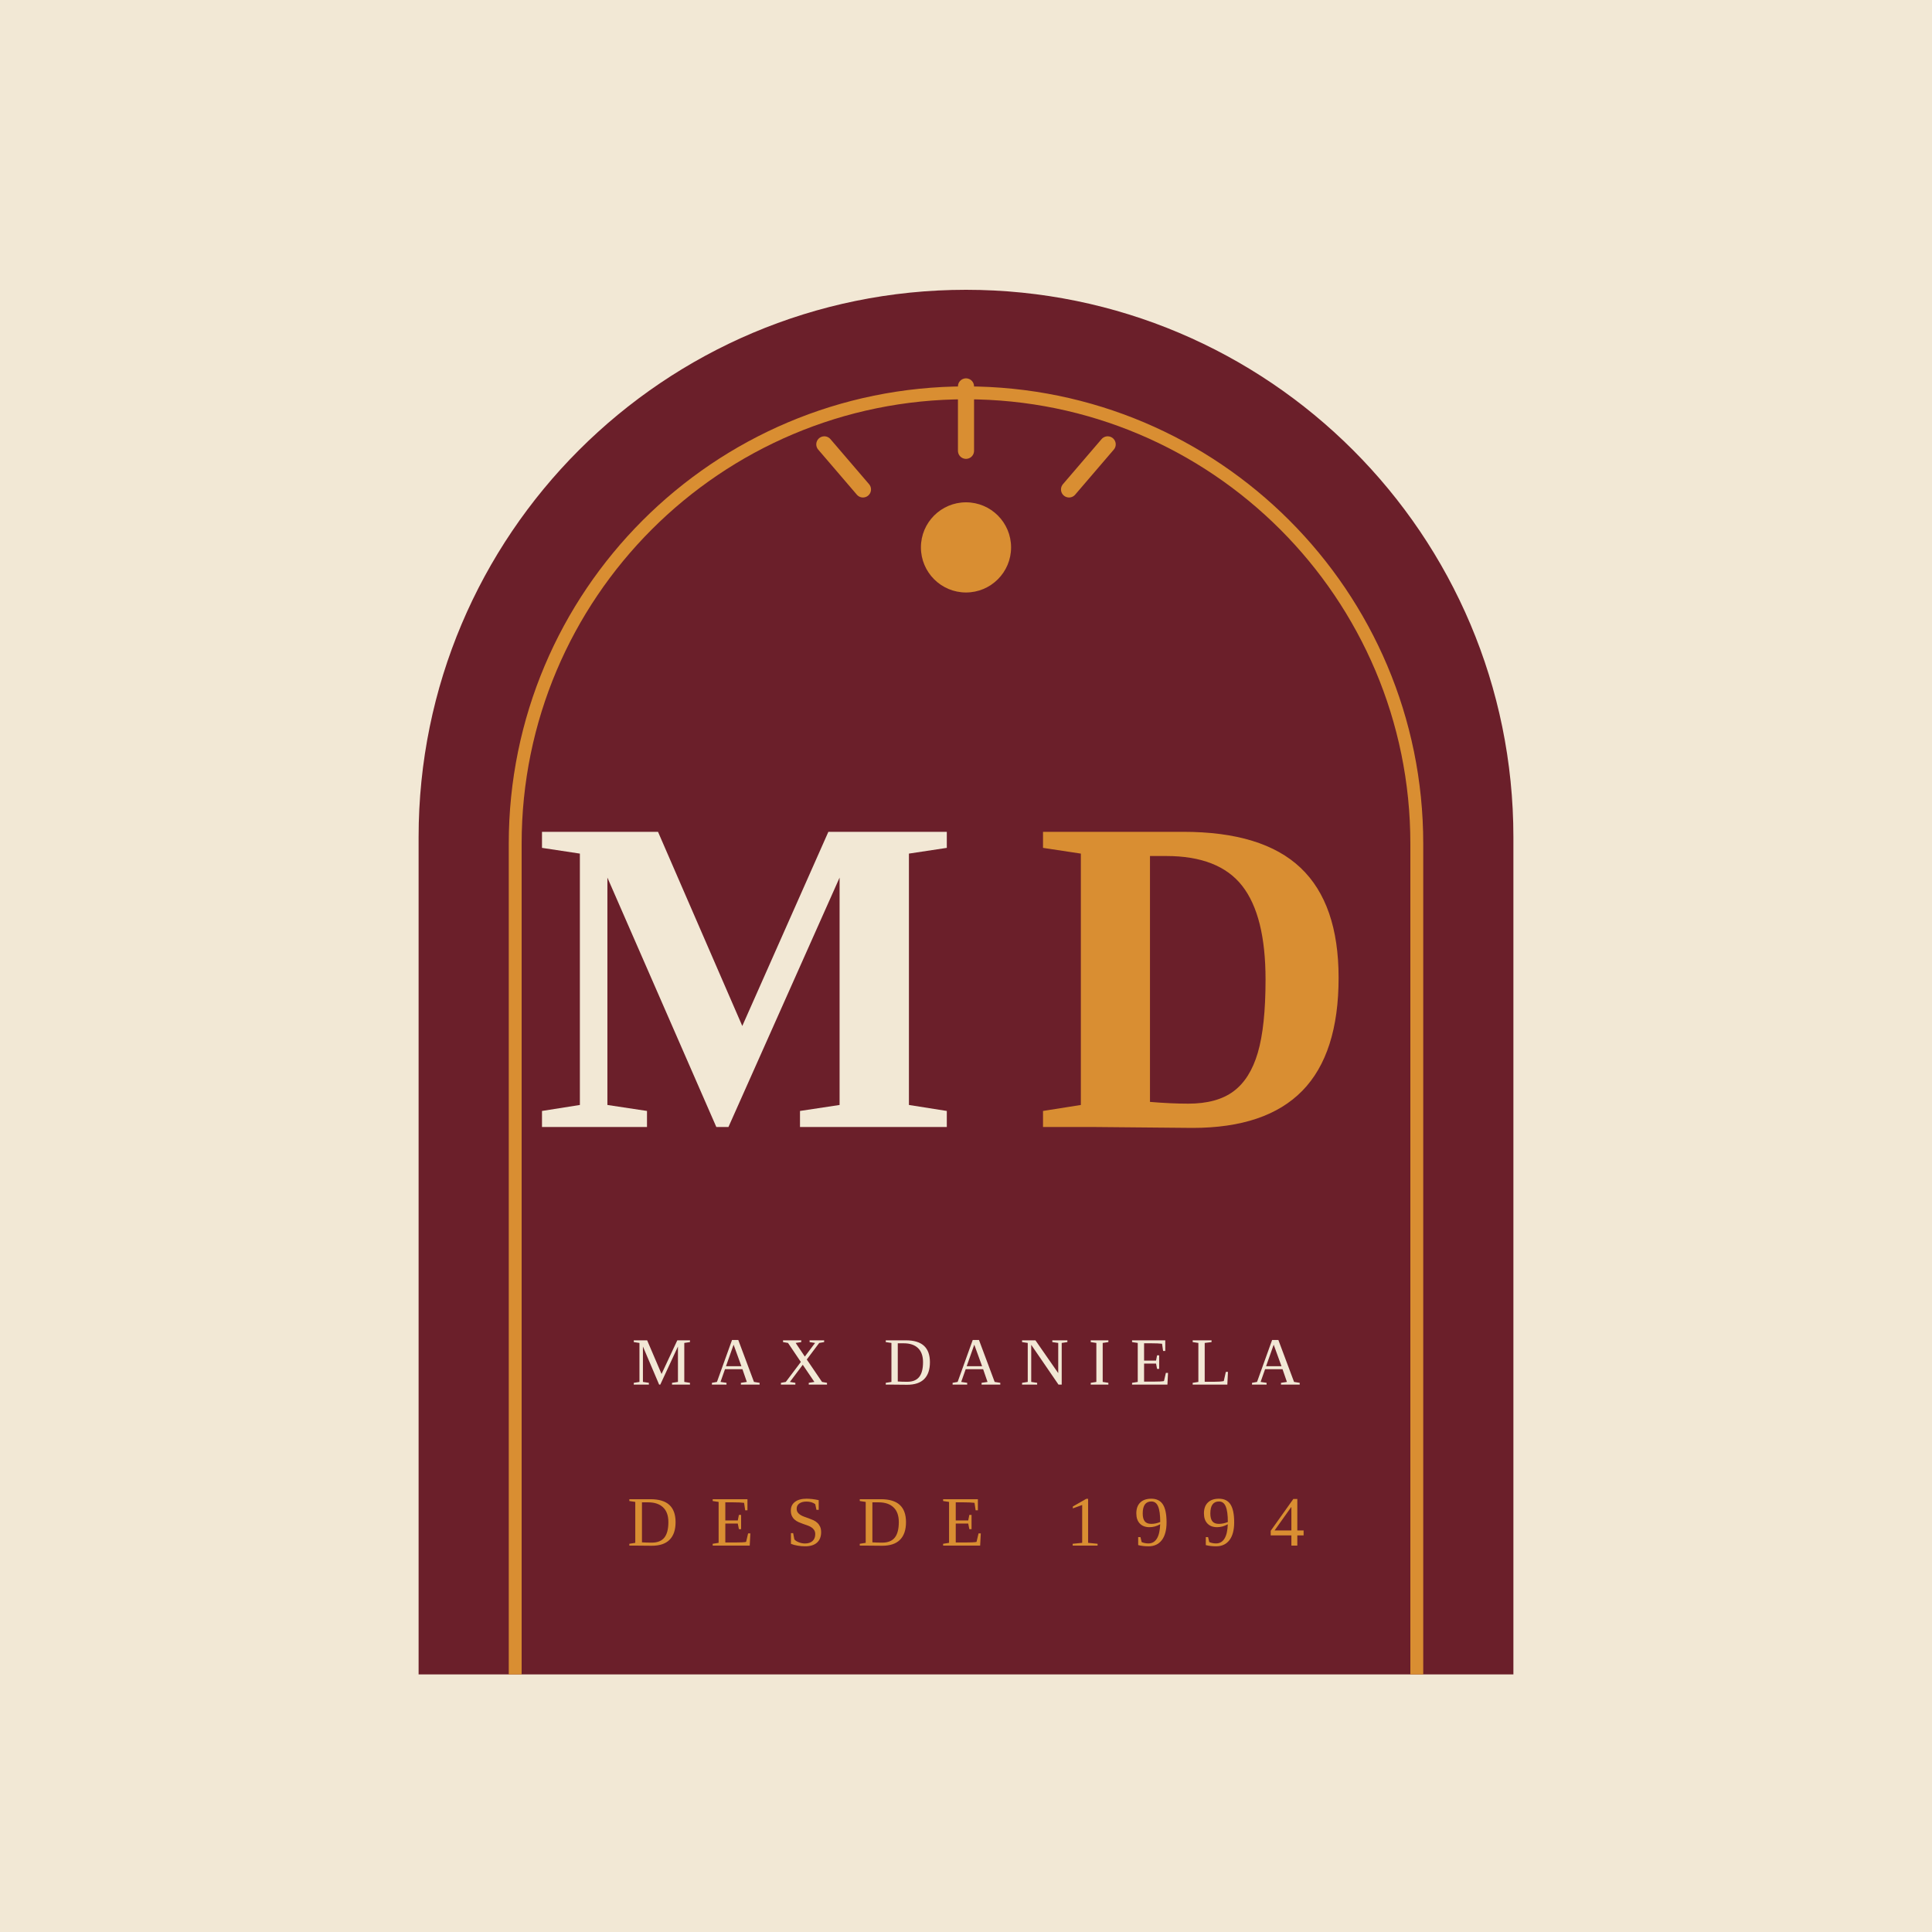
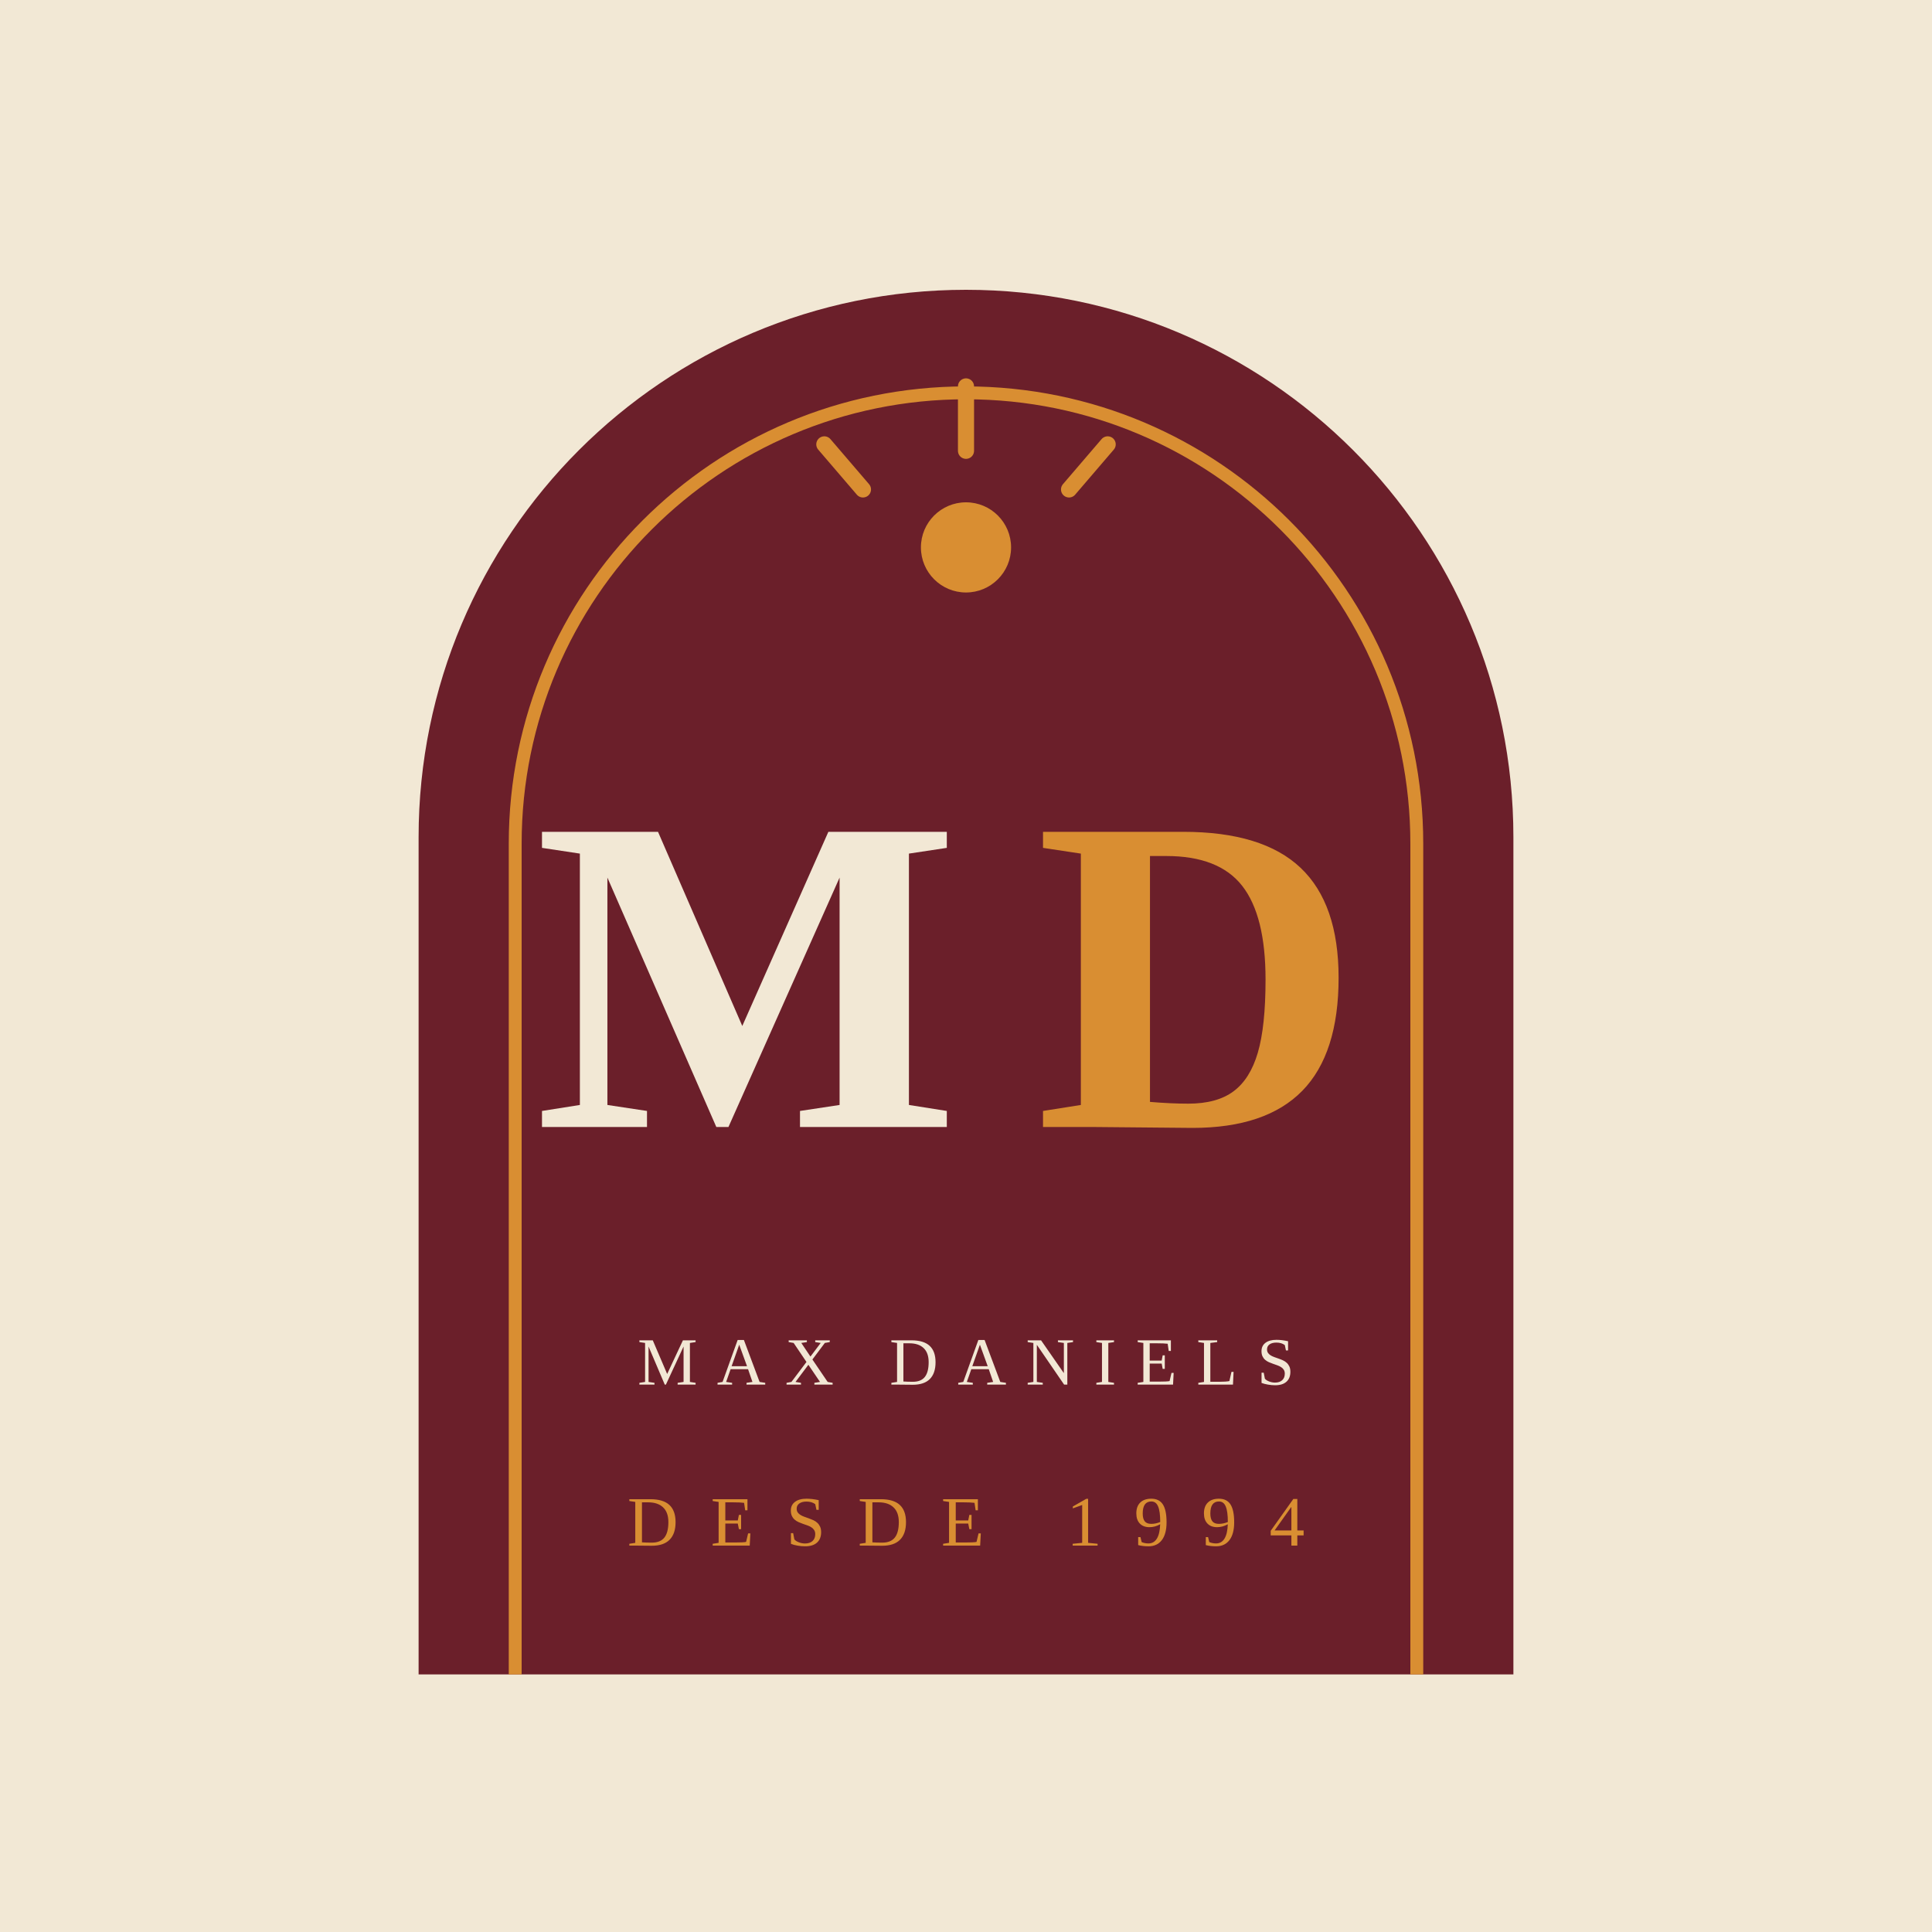
<svg xmlns="http://www.w3.org/2000/svg" viewBox="0 0 600 600" width="600" height="600">
  <rect width="600" height="600" fill="#F2E8D5" />
  <path d="M130 520 V260 A170 170 0 0 1 470 260 V520 Z" fill="#6B1F2A" />
  <path d="M160 520 V262 A140 140 0 0 1 440 262 V520" fill="none" stroke="#D98E32" stroke-width="4" />
  <g font-family="Georgia,'Times New Roman',serif" font-weight="700" fill="#F2E8D5" text-anchor="middle">
    <text x="232" y="350" font-size="140">M</text>
    <text x="372" y="350" font-size="140" fill="#D98E32">D</text>
-     <text x="300" y="430" font-size="21" letter-spacing="6" font-weight="400">MAX DANIELA</text>
+     <text x="300" y="430" font-size="21" letter-spacing="6" font-weight="400">MAX DANIELS</text>
    <text x="300" y="480" font-size="22" letter-spacing="10" fill="#D98E32" font-weight="400">DESDE 1994</text>
  </g>
  <circle cx="300" cy="170" r="14" fill="#D98E32" />
  <path d="M300 140 V120 M268 152 L256 138 M332 152 L344 138" stroke="#D98E32" stroke-width="5" stroke-linecap="round" />
</svg>
